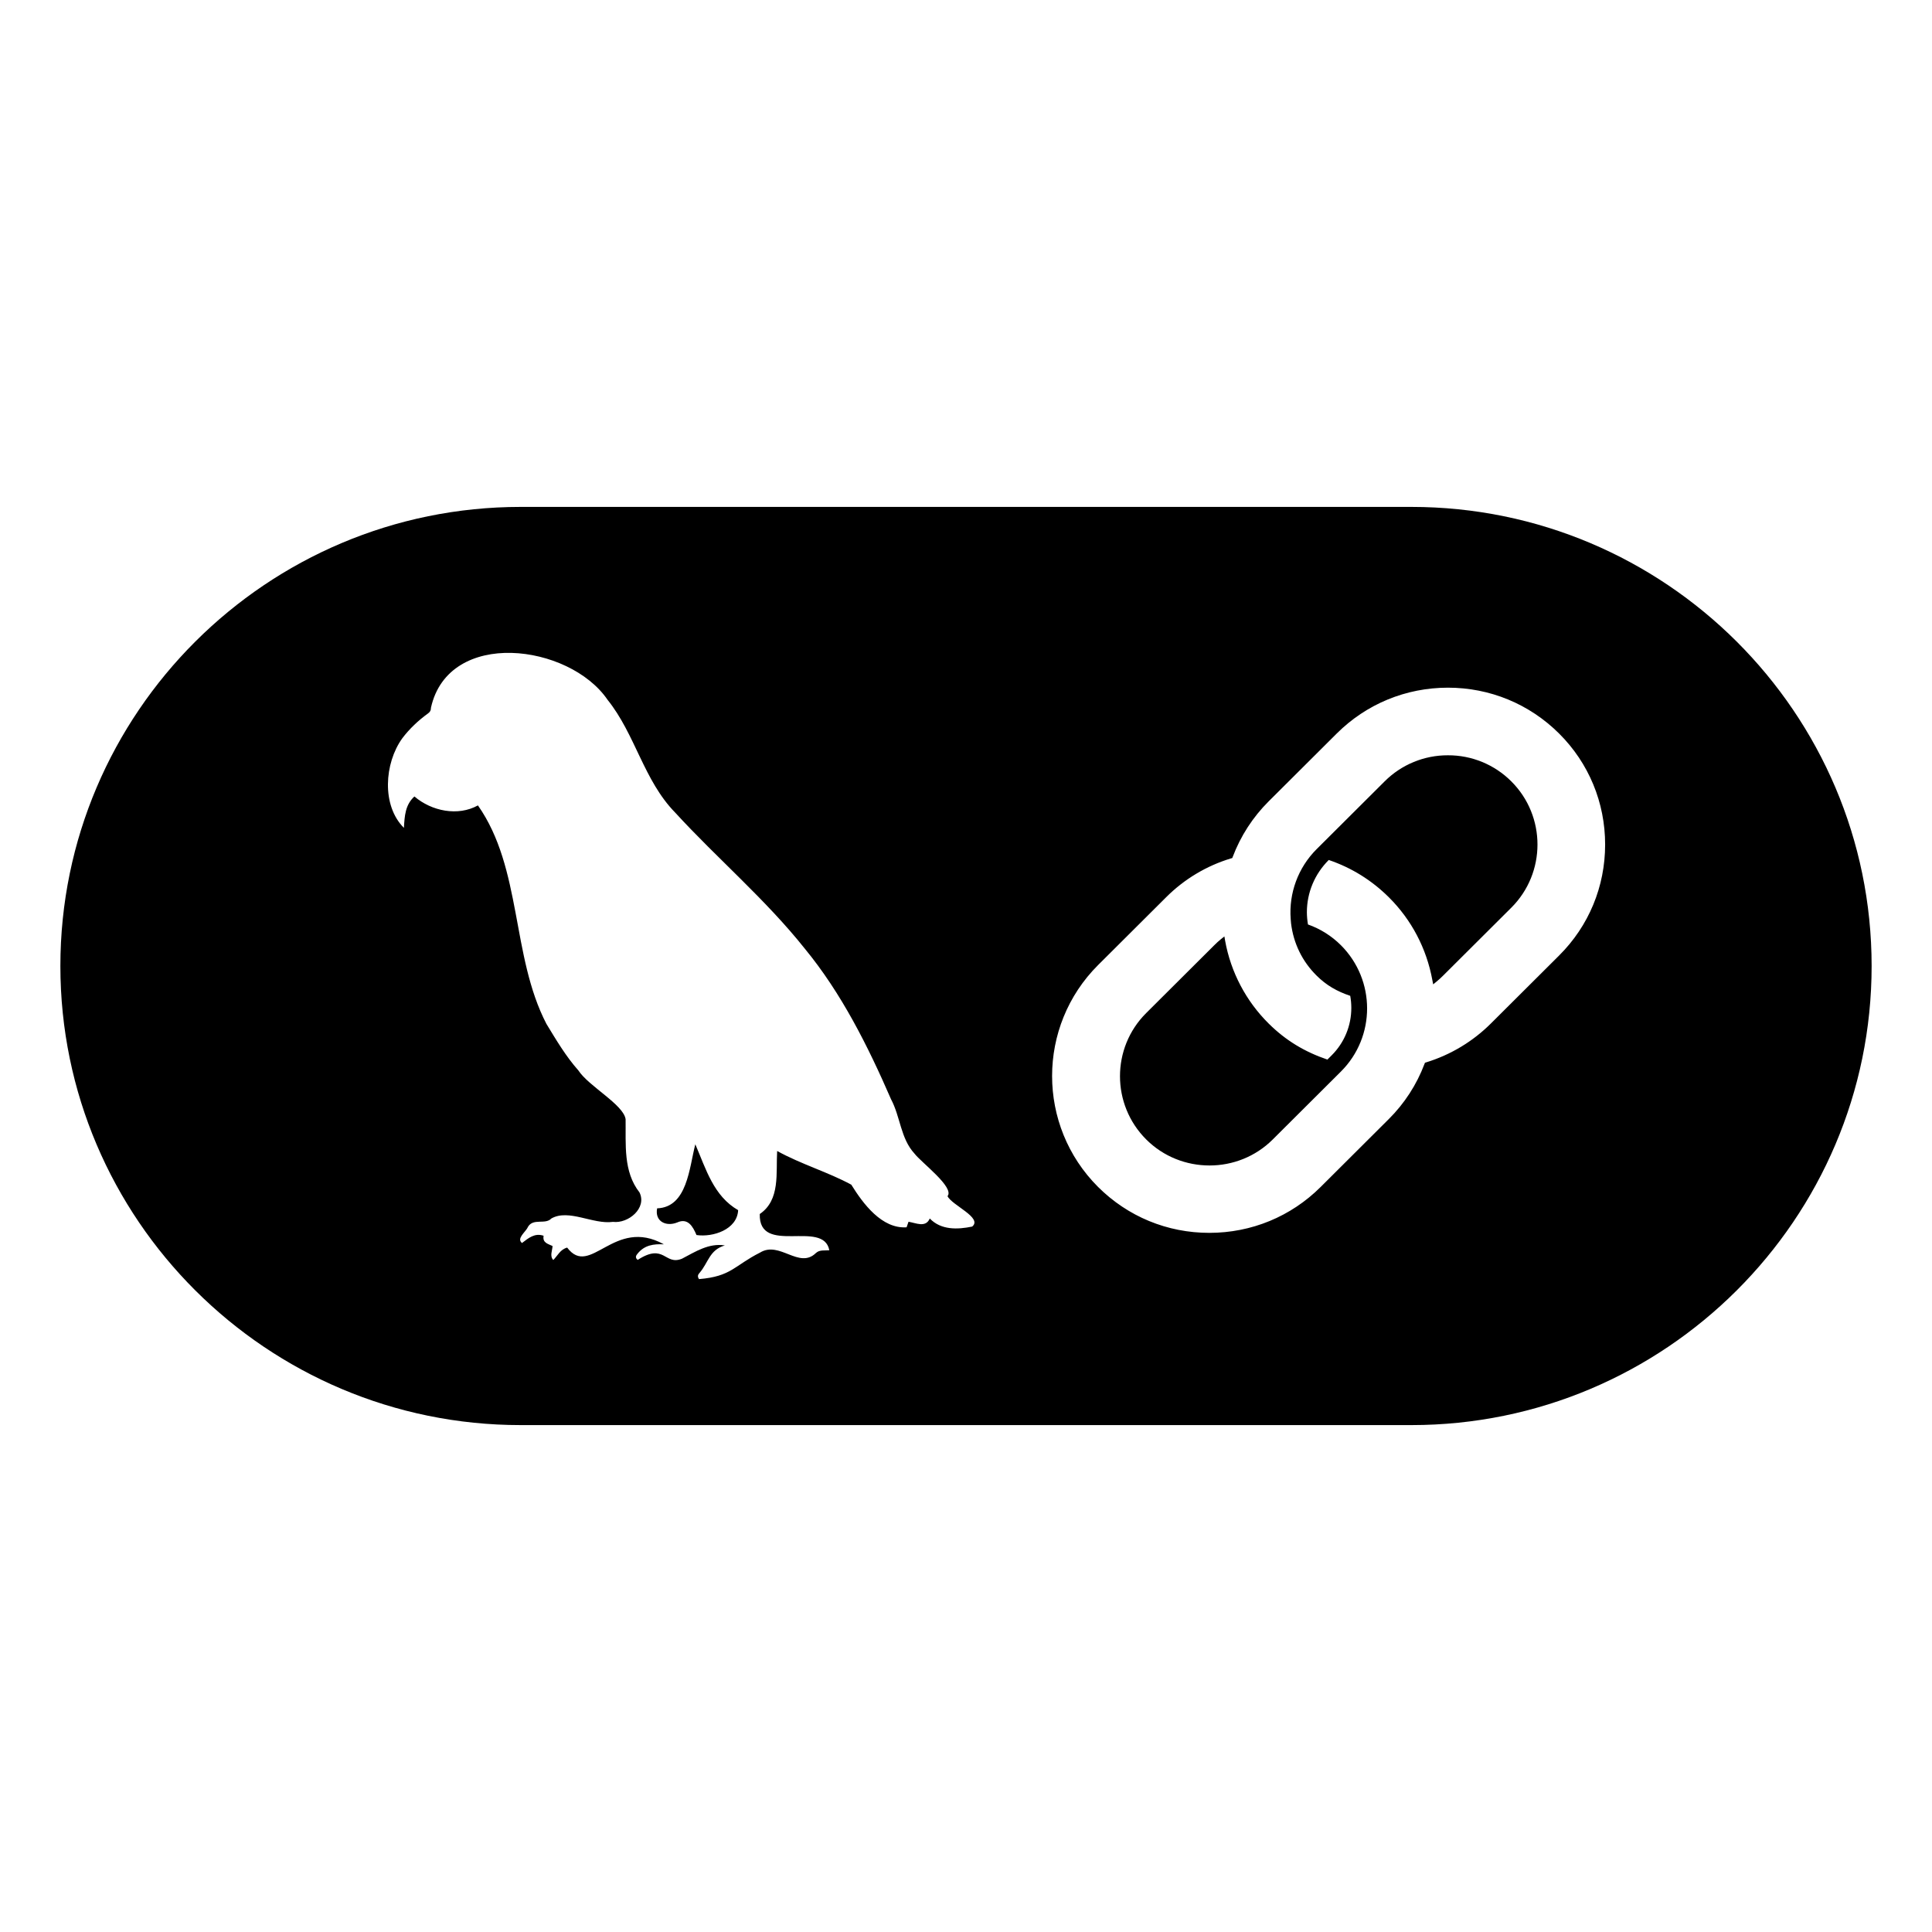
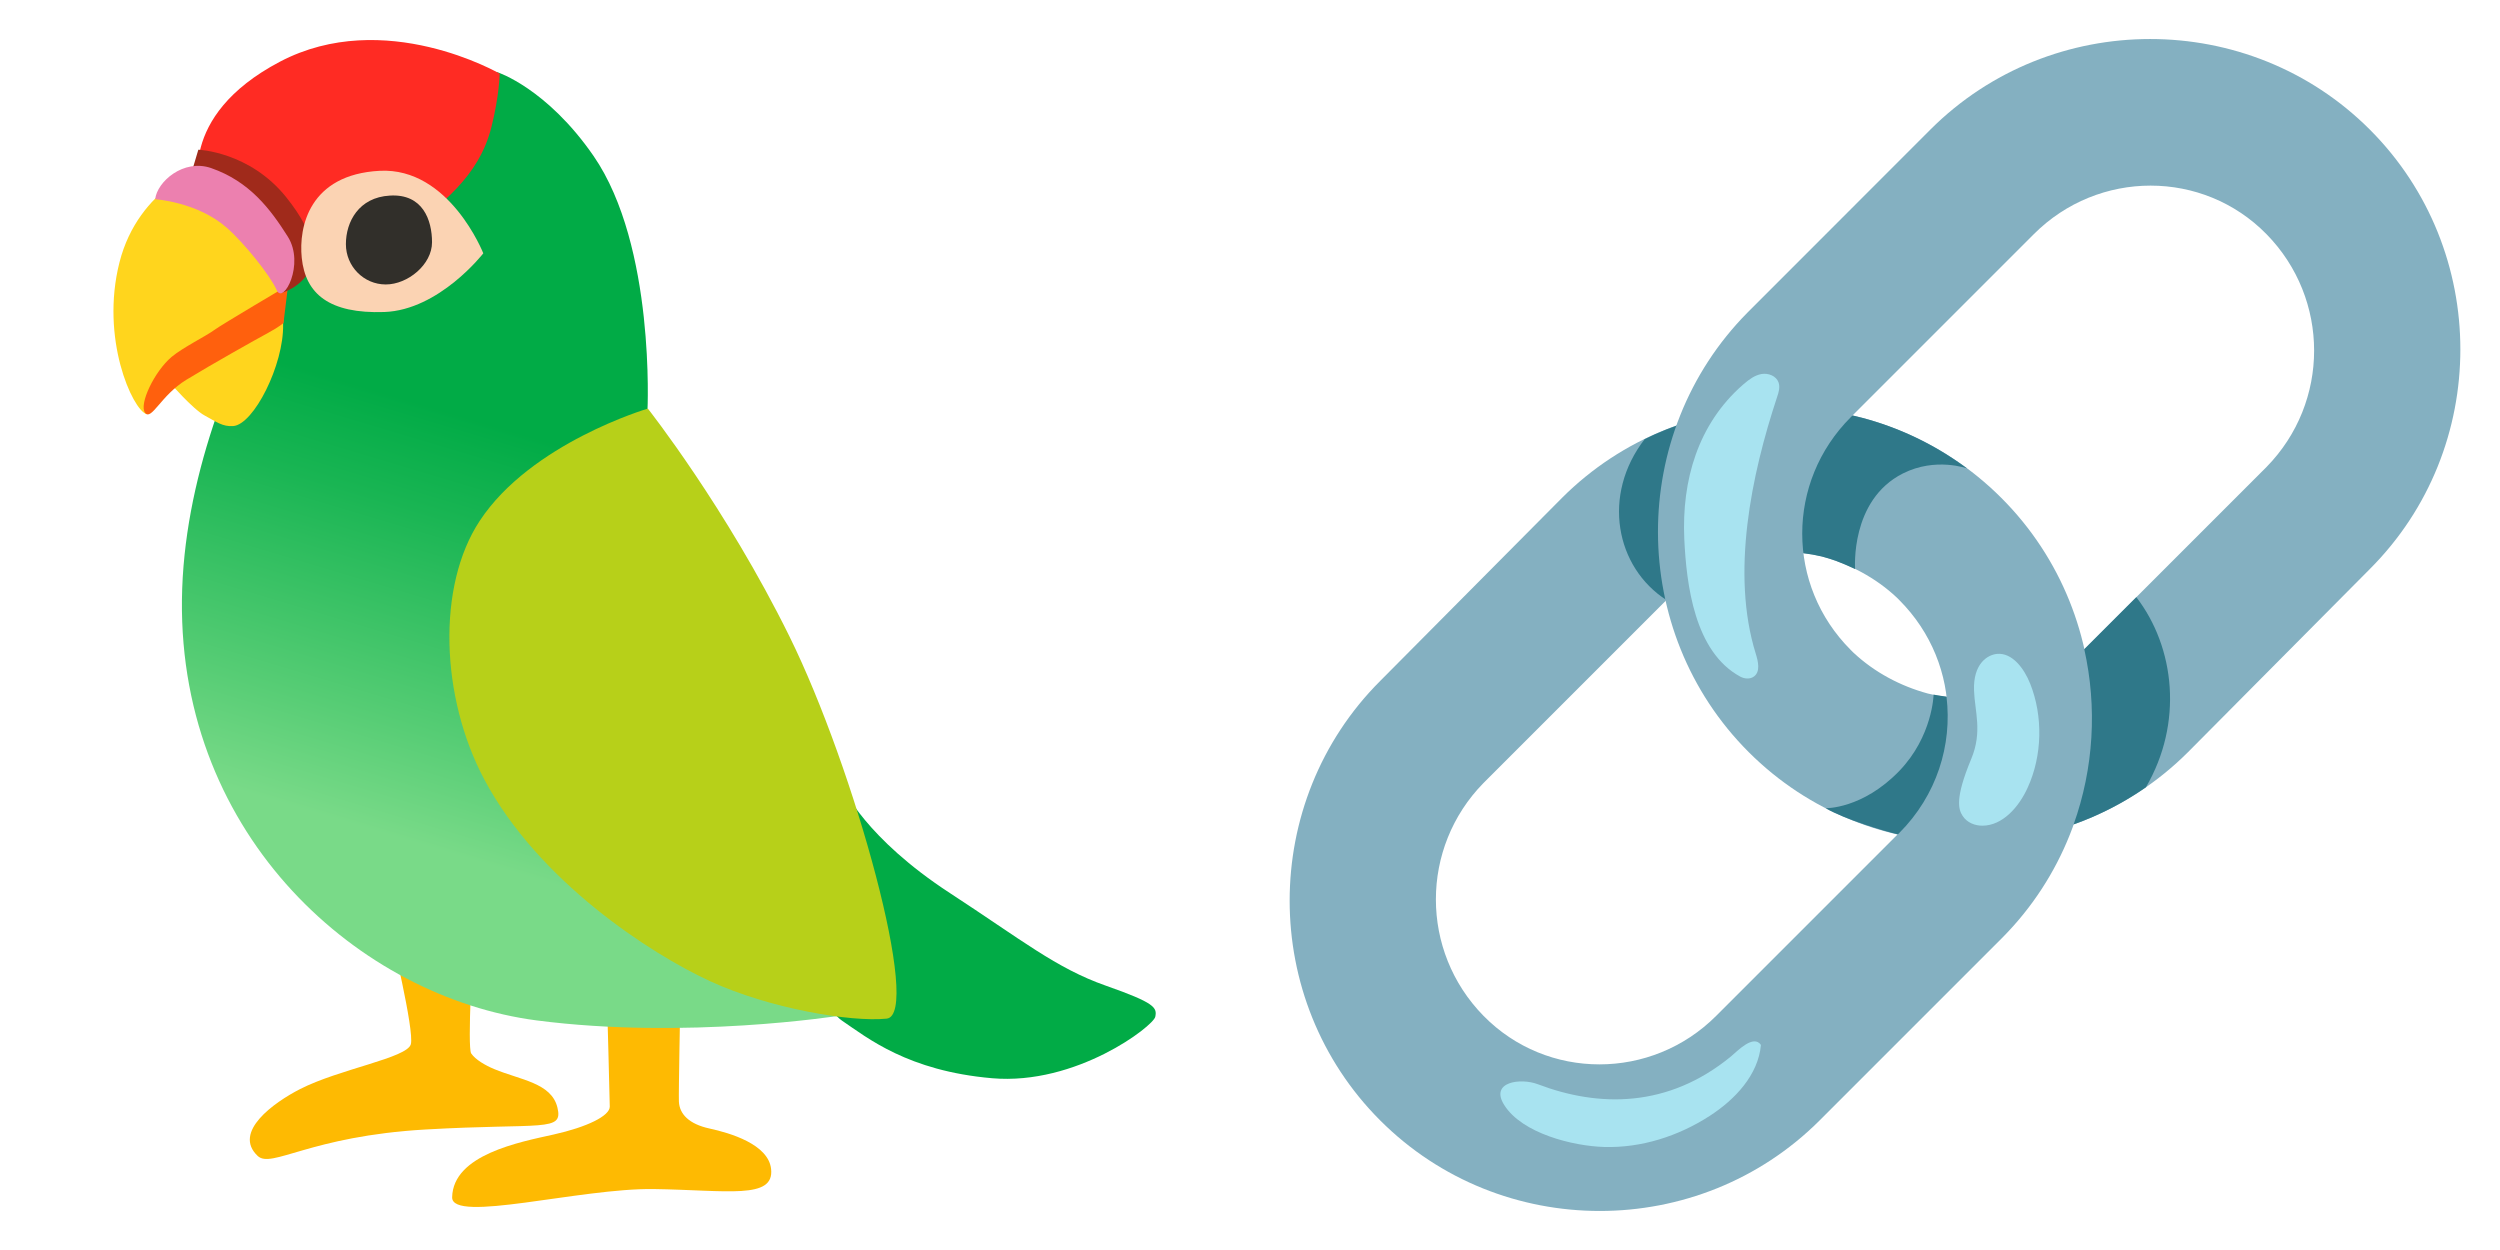
- <svg xmlns="http://www.w3.org/2000/svg" role="img" viewBox="-0.5 -0.5 16 16" id="Langchain--Streamline-Simple-Icons" height="16" width="16">
-   <path d="M3.812 3.698C1.71 3.698 0 5.404 0 7.5s1.71 3.802 3.812 3.802h7.377C13.29 11.302 15 9.596 15 7.5s-1.71 -3.802 -3.812 -3.802ZM3.736 4.907c0.308 0.008 0.637 0.156 0.796 0.389 0.23 0.287 0.299 0.667 0.559 0.933 0.35 0.382 0.749 0.719 1.073 1.126 0.306 0.372 0.524 0.809 0.715 1.248 0.078 0.146 0.079 0.325 0.194 0.45 0.057 0.075 0.334 0.28 0.274 0.353 0.035 0.075 0.294 0.179 0.204 0.252 -0.121 0.025 -0.258 0.03 -0.351 -0.067 -0.034 0.079 -0.114 0.037 -0.176 0.027a2.5 2.5 0 0 0 -0.016 0.046c-0.205 0.014 -0.36 -0.195 -0.458 -0.353 -0.194 -0.105 -0.415 -0.169 -0.614 -0.279 -0.011 0.181 0.028 0.405 -0.144 0.522 -0.009 0.348 0.527 0.041 0.576 0.3 -0.038 0.004 -0.08 -0.006 -0.111 0.023 -0.14 0.136 -0.3 -0.103 -0.462 -0.004 -0.216 0.109 -0.238 0.198 -0.506 0.22 -0.015 -0.022 -0.009 -0.037 0.004 -0.051 0.075 -0.087 0.081 -0.19 0.21 -0.228 -0.133 -0.021 -0.244 0.052 -0.355 0.11 -0.145 0.059 -0.144 -0.134 -0.367 0.01 -0.025 -0.02 -0.013 -0.038 0.001 -0.054 0.057 -0.069 0.131 -0.079 0.216 -0.075 -0.414 -0.23 -0.609 0.282 -0.801 0.027 -0.057 0.015 -0.079 0.067 -0.115 0.103 -0.031 -0.034 -0.008 -0.076 -0.006 -0.116 -0.037 -0.018 -0.085 -0.026 -0.074 -0.085 -0.073 -0.025 -0.124 0.018 -0.179 0.06 -0.049 -0.038 0.033 -0.093 0.049 -0.133 0.044 -0.076 0.144 -0.016 0.194 -0.07 0.144 -0.082 0.345 0.051 0.51 0.028 0.127 0.016 0.284 -0.114 0.22 -0.244 -0.136 -0.173 -0.112 -0.399 -0.115 -0.606 -0.017 -0.121 -0.307 -0.274 -0.391 -0.404 -0.104 -0.117 -0.184 -0.253 -0.265 -0.386 -0.292 -0.563 -0.2 -1.286 -0.567 -1.809 -0.166 0.092 -0.383 0.048 -0.526 -0.074 -0.077 0.07 -0.081 0.162 -0.087 0.26 -0.186 -0.185 -0.162 -0.535 -0.014 -0.741 0.061 -0.081 0.133 -0.148 0.214 -0.207 0.018 -0.013 0.024 -0.026 0.024 -0.047 0.073 -0.329 0.36 -0.462 0.668 -0.454m7.754 0.288c0.348 0 0.675 0.135 0.921 0.38s0.381 0.572 0.381 0.919c0 0.348 -0.135 0.674 -0.381 0.919v0l-0.564 0.562a1.3 1.3 0 0 1 -0.537 0.323l-0.01 0.003 -0.004 0.01a1.281 1.281 0 0 1 -0.296 0.457l-0.564 0.562c-0.246 0.245 -0.573 0.38 -0.922 0.38s-0.675 -0.135 -0.921 -0.38c-0.508 -0.507 -0.508 -1.331 0 -1.838l0.564 -0.562a1.285 1.285 0 0 1 0.536 -0.321l0.011 -0.003 0.004 -0.01a1.294 1.294 0 0 1 0.297 -0.459l0.564 -0.562c0.246 -0.245 0.573 -0.38 0.922 -0.38zm0 0.56a0.737 0.737 0 0 0 -0.524 0.216l-0.564 0.562a0.738 0.738 0 0 0 -0.214 0.578l0.003 0.036c0.02 0.166 0.093 0.315 0.211 0.432 0.081 0.081 0.171 0.132 0.279 0.168a0.562 0.562 0 0 1 0.009 0.099 0.552 0.552 0 0 1 -0.163 0.394l-0.035 0.035c-0.188 -0.064 -0.345 -0.158 -0.487 -0.299a1.288 1.288 0 0 1 -0.36 -0.685l-0.006 -0.036 -0.029 0.023a0.688 0.688 0 0 0 -0.055 0.05l-0.564 0.562c-0.289 0.288 -0.289 0.757 0 1.046 0.144 0.144 0.334 0.216 0.525 0.216 0.19 0 0.38 -0.072 0.524 -0.216l0.564 -0.562c0.289 -0.288 0.289 -0.757 0 -1.046a0.731 0.731 0 0 0 -0.273 -0.172 0.625 0.625 0 0 1 -0.009 -0.101c0 -0.162 0.064 -0.316 0.181 -0.433 0.189 0.064 0.356 0.168 0.498 0.309 0.188 0.187 0.312 0.424 0.36 0.685l0.007 0.036 0.028 -0.023a0.688 0.688 0 0 0 0.055 -0.05l0.564 -0.562c0.289 -0.288 0.289 -0.758 0 -1.046a0.737 0.737 0 0 0 -0.525 -0.216Zm-6.233 3.223 -0 0c-0.05 0.192 -0.066 0.52 -0.316 0.529 -0.021 0.111 0.077 0.153 0.166 0.117 0.088 -0.04 0.13 0.032 0.16 0.104 0.136 0.02 0.337 -0.045 0.345 -0.206 -0.203 -0.117 -0.266 -0.339 -0.354 -0.544" fill="#000000" stroke-width="1" />
+ <svg xmlns="http://www.w3.org/2000/svg" width="320" height="160" viewBox="0 0 320 160" fill="none">
+   <path d="M50.012 119.351C50.012 119.351 53.062 131.901 52.587 133.663C52.112 135.426 43.437 136.826 38.387 139.413C35.075 141.113 29.737 144.901 32.987 147.963C34.75 149.626 39.675 145.426 54.462 144.576C69.475 143.713 72.125 144.938 71.35 141.763C70.587 138.601 66.6 138.238 63.25 136.838C62.137 136.376 60.85 135.638 60.312 134.838C59.8 134.076 60.55 121.113 60.55 121.113L50.012 119.351Z" fill="#FEBA02" />
+   <path d="M77.7 128.149C77.7 128.149 78.05 140.837 78.05 141.649C78.05 142.837 75.15 144.262 70.838 145.224C66.525 146.187 57.987 147.787 57.875 153.249C57.8 156.612 74.275 152.062 83.688 152.199C93.1 152.337 99.138 153.574 98.7 149.624C98.35 146.462 93.45 145.024 90.812 144.449C88.175 143.874 86.975 142.587 86.9 141.012C86.85 139.987 87.075 128.424 87.075 128.424L77.7 128.149Z" fill="#FEBA02" />
+   <path d="M52.363 10.013L63.688 9.25C63.688 9.25 69.988 11.288 75.975 19.963C83.925 31.5 82.875 52.6 82.875 52.6L104.7 110.788L107.338 130.025C107.338 130.025 87.813 133.1 68.688 130.613C46.163 127.675 22.938 107.263 23.288 76.763C23.638 46.263 47.813 16.813 47.813 16.813L52.363 10.013Z" fill="url(#paint0_linear_1_89)" />
+   <path d="M26.438 21.163C26.438 21.163 17.75 23.863 15.288 33.601C12.825 43.338 16.938 52.401 18.75 53.013C19.45 53.251 21.625 48.851 21.625 48.851C21.625 48.851 24.675 52.376 26.2 53.188C27.725 54.013 28.488 54.626 29.838 54.538C32.475 54.363 36.35 46.676 36.238 41.513L37.588 16.226L26.438 21.163Z" fill="#FFD51D" />
+   <path d="M37.312 35.113C37.312 35.113 47.9 33.351 52.125 29.713C56.35 26.076 61.275 22.788 62.912 16.226C63.912 12.226 63.962 9.426 63.962 9.426C63.962 9.426 49.2 0.863 35.825 7.901C22.45 14.938 25.612 24.501 25.612 24.501L37.312 35.113Z" fill="#FF2B23" />
+   <path d="M36.875 36.526C36.875 36.526 28.312 41.576 27.375 42.276C26.437 42.976 23.375 44.501 21.975 45.676C19.75 47.551 17.75 51.776 18.575 52.838C19.4 53.888 20.575 50.613 23.85 48.613C27.125 46.613 32.762 43.451 34.287 42.626C35.812 41.801 36.287 41.338 36.287 41.338L36.875 36.526Z" fill="#FF600D" />
+   <path d="M39.788 34.325C40.375 33.087 40.638 30.25 36.65 25.262C31.962 19.4 25.387 19.163 25.387 19.163L24.688 21.512L31.962 28.788L36 37.5C36 37.5 38.575 36.875 39.788 34.325Z" fill="#A02A1B" />
+   <path d="M19.863 25.5C19.863 25.5 25.263 25.85 29.013 29.138C31.238 31.088 34.6 35.263 35.425 37.15C36.25 39.038 39.063 33.813 36.838 30.288C34.613 26.763 31.95 23.225 27.025 21.513C23.475 20.288 20.1 23.275 19.863 25.5Z" fill="#EC80AF" />
+   <path d="M61.862 32.425C61.862 32.425 57.525 21.4 48.6 21.863C39.6 22.337 38.212 29.025 38.625 33.013C39.1 37.625 42.15 40.175 49.188 39.938C56.237 39.688 61.862 32.425 61.862 32.425Z" fill="#FBD3B3" />
+   <path d="M55.3 31.011C55.3 33.861 52.2 36.411 49.375 36.411C46.562 36.411 44.275 34.099 44.275 31.249C44.275 28.399 45.912 25.261 49.9 25.036C54.112 24.774 55.3 28.161 55.3 31.011Z" fill="#312F2A" />
+   <path d="M107.975 100.938C107.975 100.938 110.787 107.275 121.587 114.312C130.75 120.287 135.2 123.938 141.538 126.163C147.875 128.388 148.113 128.975 147.875 130.15C147.638 131.325 137.787 138.95 126.987 138.013C116.2 137.075 111.037 132.85 107.75 130.625C104.462 128.4 98.25 112.675 98.25 112.675L107.975 100.938Z" fill="#01AB46" />
+   <path d="M82.925 52.3C82.925 52.3 67.963 56.7 61.4 66.675C55.9 75.025 56.388 89.225 61.987 99.763C68.912 112.787 83.225 122.05 90.85 125.575C98.475 129.1 108.912 130.85 113.487 130.387C118.062 129.925 109.387 98.362 101.05 81.463C92.925 64.975 82.925 52.3 82.925 52.3Z" fill="#B7D019" />
+   <path d="M189.888 130.025C181.763 121.737 181.763 108.512 189.888 100.225L213.313 76.8C215.863 74.25 219.213 72.337 222.713 71.387C226.213 70.437 229.888 70.437 233.226 71.225C236.726 72.175 240.076 73.937 242.788 76.487C242.951 76.65 242.951 76.65 243.101 76.8C251.388 85.087 251.388 98.312 243.101 106.6L219.676 130.025C211.401 138.312 198.013 138.312 189.888 130.025ZM256.176 63.737C240.726 48.287 215.388 48.287 199.926 63.737L176.663 87.162C161.213 102.612 161.213 127.95 176.663 143.412C192.113 158.875 217.451 158.862 232.913 143.412L256.338 119.987C271.626 104.525 271.626 79.2 256.176 63.737Z" fill="#84B0C1" />
+   <path d="M243.575 60.6C247.775 58.487 251.788 59.962 251.788 59.962C243.113 53.55 233.65 51.725 225.5 52.237C225.45 52.3 225.413 52.362 225.363 52.437C221.788 57.925 220.988 65.175 223.213 71.275C226.563 70.45 230.038 70.475 233.213 71.237C234.513 71.587 235.5 71.925 237.45 72.837C237.463 72.825 236.775 64.025 243.575 60.6Z" fill="#2F7889" />
+   <path d="M218.452 73.075C218.614 71.862 218.689 70.637 218.764 69.412C219.114 64.137 220.014 58.887 221.439 53.8C221.539 53.437 221.639 53.05 221.739 52.662C217.877 53.275 214.089 54.45 210.527 56.2C204.977 63.362 206.802 72.637 213.314 76.812C214.802 75.325 216.552 74.062 218.452 73.075Z" fill="#2F7889" />
+   <path d="M290.113 29.975C298.238 38.262 298.238 51.487 290.113 59.775L266.688 83.2C264.138 85.75 260.788 87.662 257.288 88.612C253.788 89.562 250.113 89.562 246.776 88.775C243.276 87.825 239.926 86.062 237.213 83.512C237.051 83.35 237.051 83.35 236.901 83.2C228.613 74.912 228.613 61.687 236.901 53.4L260.326 29.975C268.601 21.687 281.988 21.687 290.113 29.975ZM223.826 96.262C239.276 111.712 264.613 111.712 280.076 96.262L303.338 72.837C318.788 57.387 318.788 32.05 303.338 16.587C287.888 1.125 262.551 1.137 247.088 16.587L223.676 40.012C208.376 55.475 208.376 80.8 223.826 96.262Z" fill="#84B0C1" />
+   <path d="M223.062 49.275C223.112 49.237 223.162 49.187 223.212 49.15C223.874 48.575 224.612 48.025 225.474 47.875C226.337 47.725 227.349 48.112 227.649 48.937C227.874 49.55 227.674 50.225 227.462 50.837C224.174 60.775 221.537 73.387 224.737 83.675C225.049 84.675 225.349 85.962 224.512 86.587C224.024 86.962 223.299 86.9 222.762 86.612C216.887 83.437 215.862 74.837 215.587 68.937C215.262 61.487 217.324 54.312 223.062 49.275Z" fill="#A8E3F0" />
+   <path d="M249.152 89.175C248.352 89.075 247.502 88.912 247.502 88.912C247.502 88.912 247.377 94.25 243.114 98.675C238.389 103.575 233.677 103.45 233.677 103.45C236.164 104.887 241.127 106.375 242.927 106.8L243.114 106.612C247.902 101.812 249.902 95.362 249.152 89.175Z" fill="#2F7889" />
+   <path d="M273.45 76.437L266.787 83.099C268.45 90.524 268 98.324 265.425 105.524C268.662 104.374 271.775 102.787 274.675 100.774C279.462 92.574 278.412 82.887 273.45 76.437Z" fill="#2F7889" />
+   <path d="M259.863 87.512C259.076 85.525 257.538 83.512 255.613 83.7C254.413 83.812 252.551 84.937 252.676 88.375C252.763 91.037 253.776 93.637 252.326 97.125C250.201 102.225 250.688 103.6 251.201 104.412C251.763 105.3 252.801 105.7 253.763 105.687C256.301 105.675 258.401 103.35 259.551 100.8C261.413 96.725 261.526 91.687 259.863 87.512Z" fill="#A8E3F0" />
+   <path d="M221.563 135.225C222.363 134.563 224.438 132.35 225.4 133.75C225.05 137.6 222.088 140.738 218.838 142.838C214.838 145.425 210.1 146.95 205.338 146.813C201.388 146.7 194.838 145.1 192.538 141.438C190.663 138.463 194.625 137.95 196.825 138.775C204.663 141.763 213.525 141.825 221.563 135.225Z" fill="#A8E3F0" />
+   <defs>
+     <linearGradient id="paint0_linear_1_89" x1="58.567" y1="121.322" x2="82.322" y2="42.061" gradientUnits="userSpaceOnUse">
+       <stop offset="0.136" stop-color="#79DA88" />
+       <stop offset="0.304" stop-color="#57CD75" />
+       <stop offset="0.634" stop-color="#19B553" />
+       <stop offset="0.791" stop-color="#01AB46" />
+     </linearGradient>
+   </defs>
</svg>
